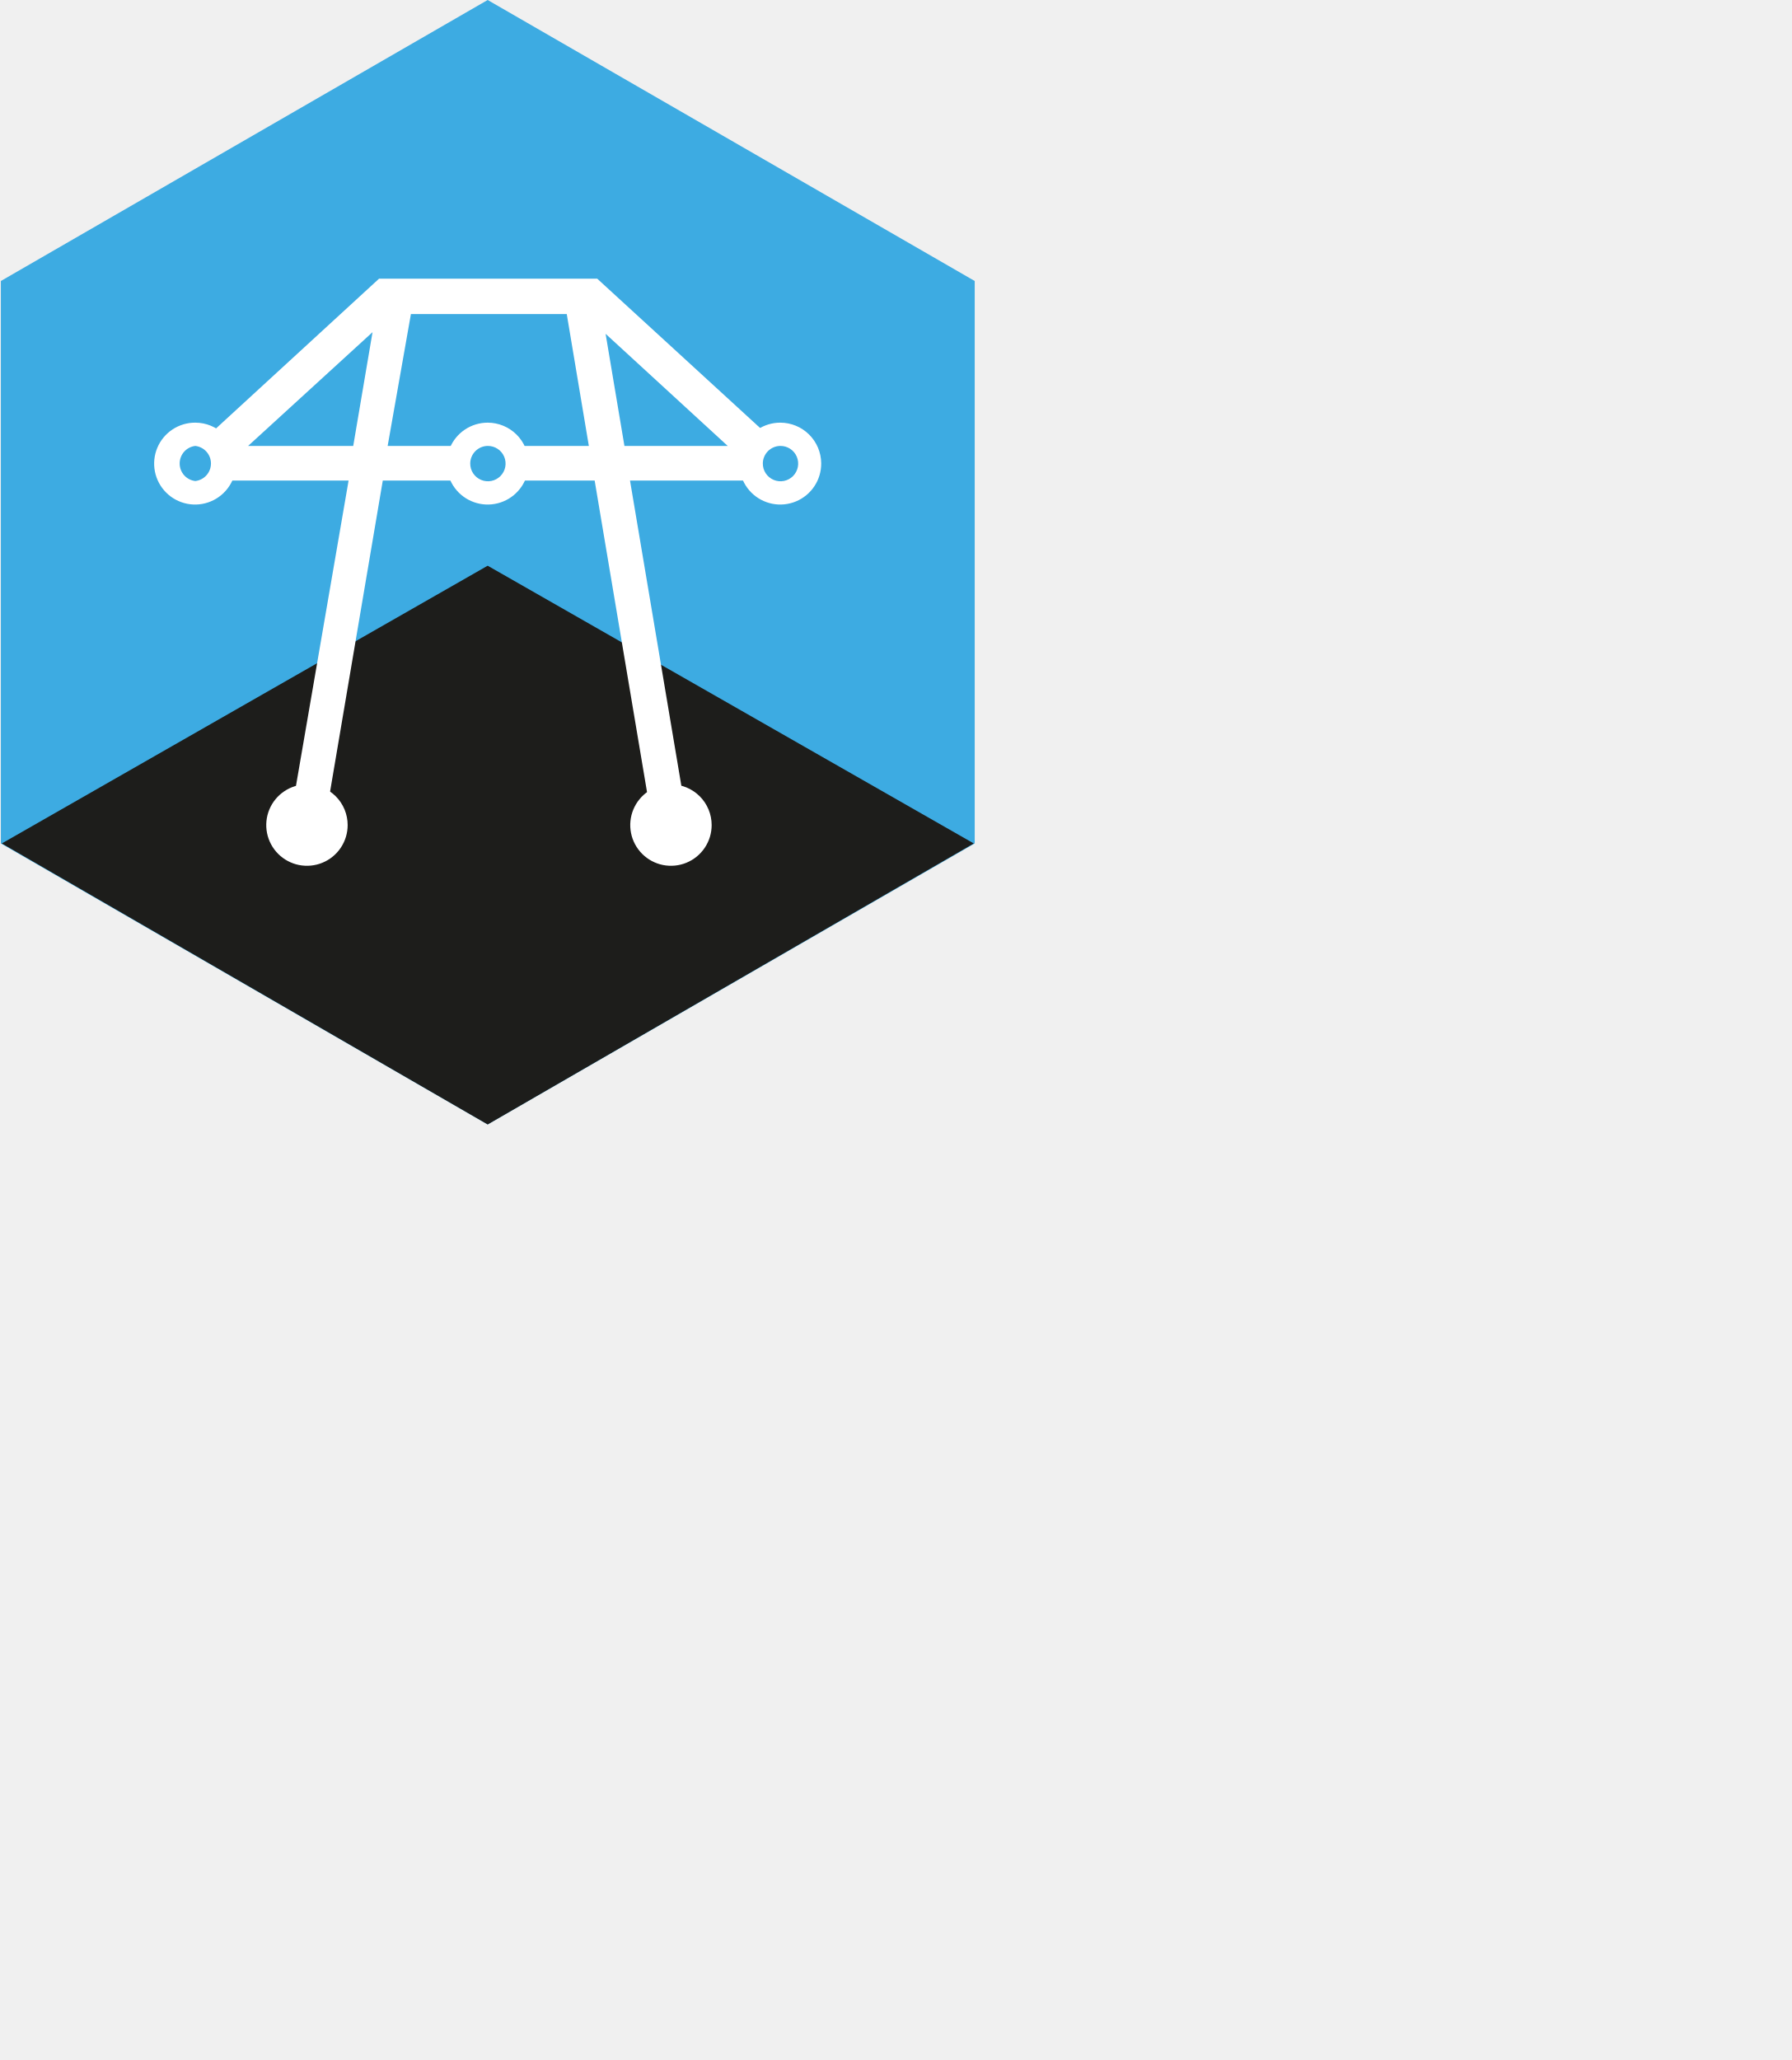
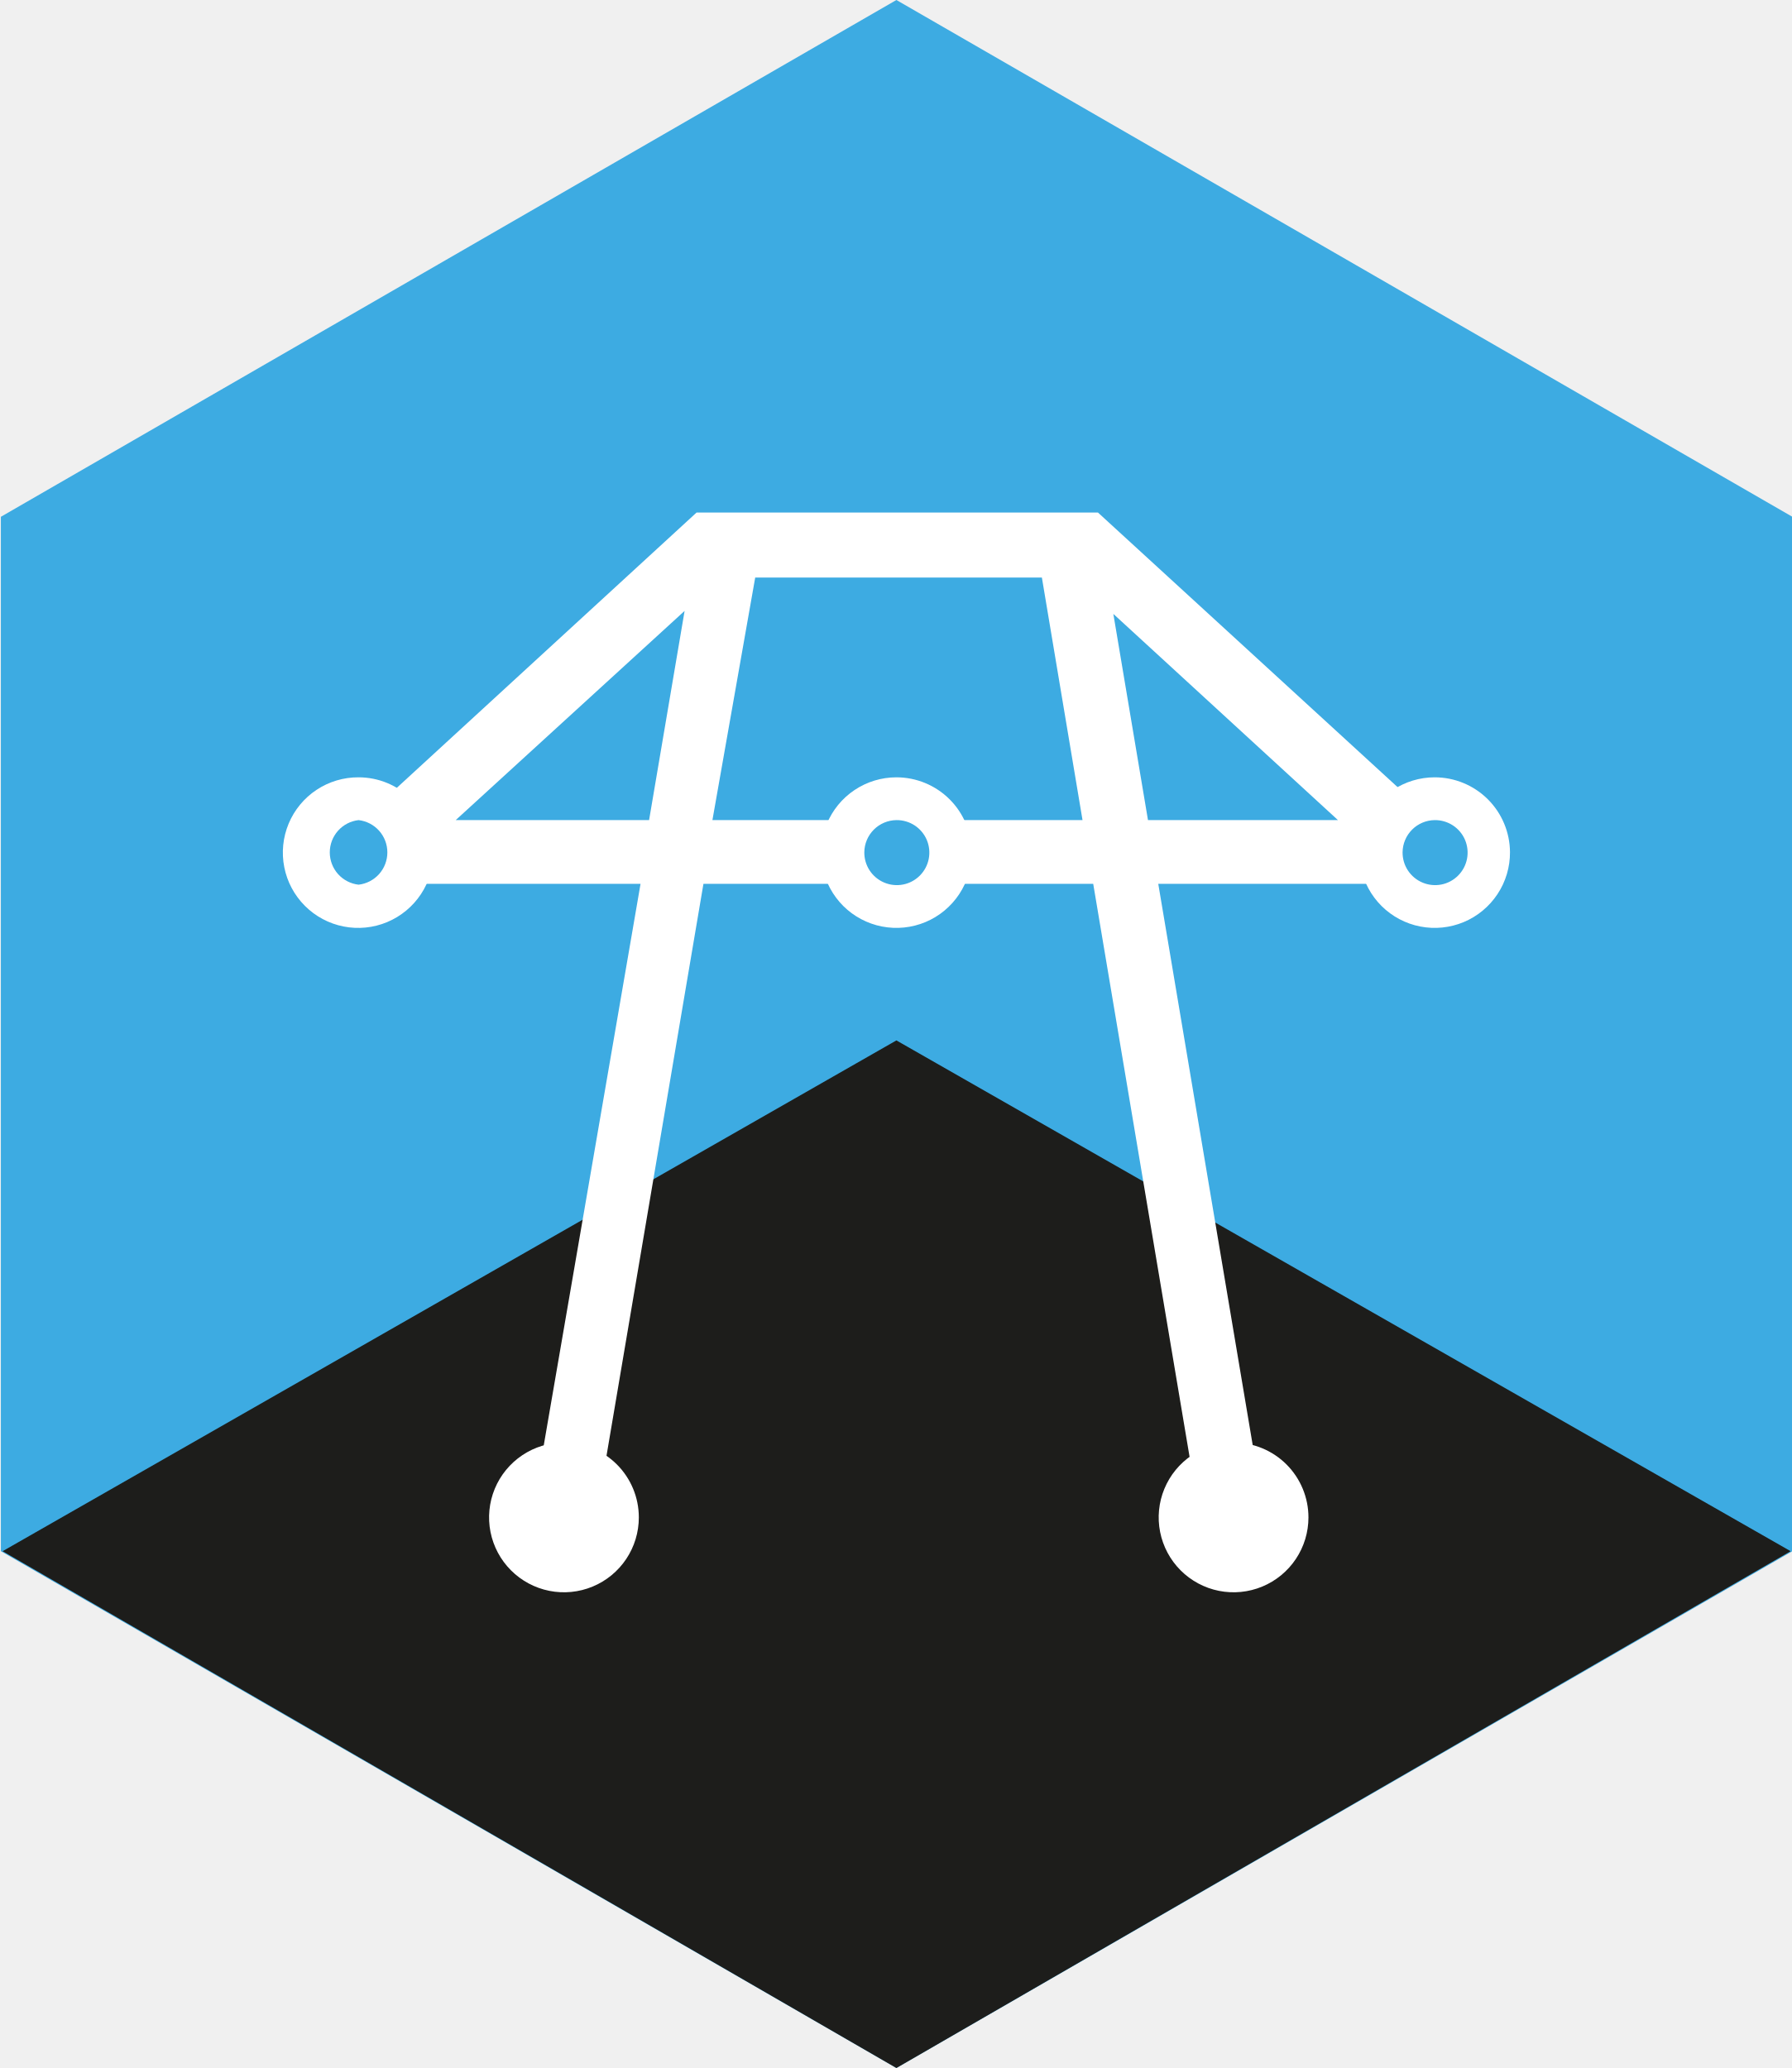
- <svg xmlns="http://www.w3.org/2000/svg" width="87" height="100" viewBox="0 0 159.23 183.2" fill="none">
+ <svg xmlns="http://www.w3.org/2000/svg" width="47.279" height="54.585" viewBox="0 0 86.531 100" fill="none">
  <path d="M86.616 75.01V24.99L43.297 0L0 24.99V75.01L43.297 100L86.616 75.01Z" fill="#3DABE2" />
  <path d="M86.533 75.01L43.297 100L0.083 75.01L43.297 50.31L86.533 75.01Z" fill="#1D1D1B" />
  <path d="M72.631 42.739L53.041 24.783H33.637L14.088 42.739H30.927L25.693 73.107L28.734 73.624L33.968 42.739H52.813L58.006 73.624L61.067 73.107L55.958 42.739H72.631ZM55.461 39.657L53.786 29.686L64.646 39.657H55.461ZM21.99 39.657L33.057 29.541L31.34 39.657H21.99ZM34.402 39.657L36.471 27.927H50.331L52.296 39.657H34.402Z" fill="white" />
  <path d="M17.294 43.794C16.783 43.794 16.283 43.642 15.857 43.358C15.432 43.074 15.101 42.67 14.905 42.198C14.709 41.725 14.658 41.205 14.758 40.704C14.858 40.202 15.104 39.741 15.466 39.38C15.827 39.018 16.288 38.772 16.79 38.672C17.291 38.572 17.811 38.623 18.284 38.819C18.756 39.015 19.16 39.346 19.444 39.772C19.728 40.197 19.88 40.697 19.88 41.208C19.88 41.894 19.608 42.552 19.123 43.037C18.638 43.522 17.98 43.794 17.294 43.794V43.794Z" fill="#3DABE2" />
  <path d="M17.294 39.657C17.677 39.701 18.031 39.884 18.288 40.172C18.544 40.46 18.686 40.833 18.686 41.218C18.686 41.604 18.544 41.977 18.288 42.265C18.031 42.553 17.677 42.736 17.294 42.78C16.911 42.736 16.557 42.553 16.3 42.265C16.044 41.977 15.902 41.604 15.902 41.218C15.902 40.833 16.044 40.46 16.3 40.172C16.557 39.884 16.911 39.701 17.294 39.657V39.657ZM17.294 37.588C16.572 37.584 15.866 37.794 15.264 38.193C14.662 38.591 14.192 39.16 13.914 39.826C13.636 40.492 13.562 41.226 13.702 41.934C13.841 42.642 14.189 43.293 14.699 43.803C15.209 44.314 15.86 44.661 16.568 44.801C17.276 44.941 18.01 44.867 18.676 44.589C19.343 44.31 19.911 43.84 20.309 43.239C20.708 42.637 20.918 41.93 20.914 41.208C20.914 40.248 20.533 39.327 19.854 38.648C19.175 37.969 18.254 37.588 17.294 37.588V37.588Z" fill="white" />
  <path d="M69.322 43.794C68.813 43.773 68.322 43.604 67.91 43.306C67.498 43.008 67.183 42.594 67.004 42.118C66.826 41.642 66.791 41.123 66.906 40.628C67.02 40.132 67.279 39.681 67.648 39.332C68.018 38.982 68.482 38.749 68.983 38.662C69.484 38.575 70 38.638 70.466 38.843C70.931 39.048 71.326 39.385 71.601 39.813C71.876 40.241 72.019 40.741 72.011 41.249C72.006 41.594 71.931 41.935 71.793 42.251C71.654 42.566 71.453 42.851 71.203 43.089C70.952 43.326 70.656 43.51 70.333 43.631C70.01 43.752 69.666 43.808 69.322 43.794V43.794Z" fill="#3DABE2" />
  <path d="M69.322 39.657C69.634 39.653 69.941 39.742 70.203 39.913C70.465 40.084 70.669 40.329 70.791 40.617C70.912 40.906 70.945 41.223 70.885 41.53C70.825 41.837 70.675 42.119 70.454 42.34C70.233 42.562 69.951 42.712 69.644 42.772C69.337 42.832 69.019 42.799 68.731 42.677C68.443 42.556 68.198 42.351 68.026 42.089C67.855 41.828 67.766 41.521 67.77 41.208C67.775 40.798 67.941 40.407 68.23 40.117C68.52 39.827 68.912 39.662 69.322 39.657V39.657ZM69.322 37.588C68.601 37.588 67.896 37.802 67.297 38.203C66.698 38.604 66.231 39.174 65.956 39.84C65.681 40.507 65.61 41.24 65.752 41.947C65.894 42.654 66.243 43.302 66.754 43.811C67.266 44.319 67.916 44.664 68.624 44.802C69.332 44.94 70.064 44.865 70.729 44.587C71.394 44.308 71.961 43.838 72.359 43.236C72.757 42.635 72.967 41.929 72.963 41.208C72.957 40.246 72.571 39.325 71.889 38.647C71.207 37.969 70.284 37.588 69.322 37.588V37.588Z" fill="white" />
  <path d="M43.297 43.835C44.725 43.835 45.883 42.678 45.883 41.249C45.883 39.821 44.725 38.664 43.297 38.664C41.869 38.664 40.712 39.821 40.712 41.249C40.712 42.678 41.869 43.835 43.297 43.835Z" fill="#3DABE2" />
  <path d="M43.297 39.657C43.61 39.653 43.917 39.742 44.179 39.913C44.44 40.084 44.645 40.329 44.767 40.617C44.888 40.906 44.921 41.223 44.861 41.53C44.801 41.837 44.651 42.119 44.43 42.34C44.209 42.562 43.927 42.712 43.62 42.772C43.313 42.832 42.995 42.799 42.707 42.677C42.419 42.556 42.173 42.351 42.002 42.089C41.831 41.828 41.742 41.521 41.746 41.208C41.751 40.798 41.916 40.407 42.206 40.117C42.496 39.827 42.888 39.662 43.297 39.657V39.657ZM43.297 37.588C42.577 37.588 41.872 37.802 41.273 38.203C40.673 38.604 40.207 39.174 39.932 39.84C39.657 40.507 39.586 41.24 39.728 41.947C39.87 42.654 40.219 43.302 40.73 43.811C41.242 44.319 41.892 44.664 42.6 44.802C43.308 44.94 44.04 44.865 44.705 44.587C45.37 44.308 45.937 43.838 46.335 43.236C46.732 42.635 46.943 41.929 46.938 41.208C46.933 40.246 46.547 39.325 45.865 38.647C45.182 37.969 44.26 37.588 43.297 37.588V37.588Z" fill="white" />
  <path d="M27.224 75.962C28.652 75.962 29.81 74.804 29.81 73.376C29.81 71.948 28.652 70.79 27.224 70.79C25.796 70.79 24.638 71.948 24.638 73.376C24.638 74.804 25.796 75.962 27.224 75.962Z" fill="white" />
  <path d="M27.224 71.825C27.635 71.825 28.03 71.988 28.321 72.279C28.612 72.57 28.775 72.965 28.775 73.376C28.775 73.788 28.612 74.182 28.321 74.473C28.03 74.764 27.635 74.928 27.224 74.928C26.812 74.928 26.418 74.764 26.127 74.473C25.836 74.182 25.672 73.788 25.672 73.376C25.672 72.965 25.836 72.57 26.127 72.279C26.418 71.988 26.812 71.825 27.224 71.825V71.825ZM27.224 69.756C26.508 69.756 25.808 69.968 25.213 70.366C24.617 70.764 24.153 71.329 23.879 71.991C23.605 72.652 23.534 73.38 23.673 74.082C23.813 74.785 24.158 75.43 24.664 75.936C25.17 76.442 25.815 76.787 26.518 76.927C27.22 77.066 27.948 76.995 28.609 76.721C29.271 76.447 29.836 75.983 30.234 75.387C30.632 74.792 30.844 74.092 30.844 73.376C30.844 72.416 30.463 71.495 29.784 70.816C29.105 70.137 28.184 69.756 27.224 69.756V69.756Z" fill="white" />
  <path d="M59.537 75.962C60.965 75.962 62.123 74.804 62.123 73.376C62.123 71.948 60.965 70.79 59.537 70.79C58.108 70.79 56.951 71.948 56.951 73.376C56.951 74.804 58.108 75.962 59.537 75.962Z" fill="white" />
  <path d="M59.599 71.825C60.01 71.825 60.405 71.988 60.696 72.279C60.987 72.57 61.15 72.965 61.15 73.376C61.15 73.788 60.987 74.182 60.696 74.473C60.405 74.764 60.01 74.928 59.599 74.928C59.187 74.928 58.793 74.764 58.502 74.473C58.211 74.182 58.047 73.788 58.047 73.376C58.047 72.965 58.211 72.57 58.502 72.279C58.793 71.988 59.187 71.825 59.599 71.825ZM59.599 69.756C58.883 69.756 58.183 69.968 57.587 70.366C56.992 70.764 56.528 71.329 56.254 71.991C55.98 72.652 55.908 73.38 56.048 74.082C56.188 74.785 56.533 75.43 57.039 75.936C57.545 76.442 58.19 76.787 58.892 76.927C59.595 77.066 60.323 76.995 60.984 76.721C61.646 76.447 62.211 75.983 62.609 75.387C63.007 74.792 63.219 74.092 63.219 73.376C63.219 72.416 62.837 71.495 62.159 70.816C61.48 70.137 60.559 69.756 59.599 69.756V69.756Z" fill="white" />
</svg>
